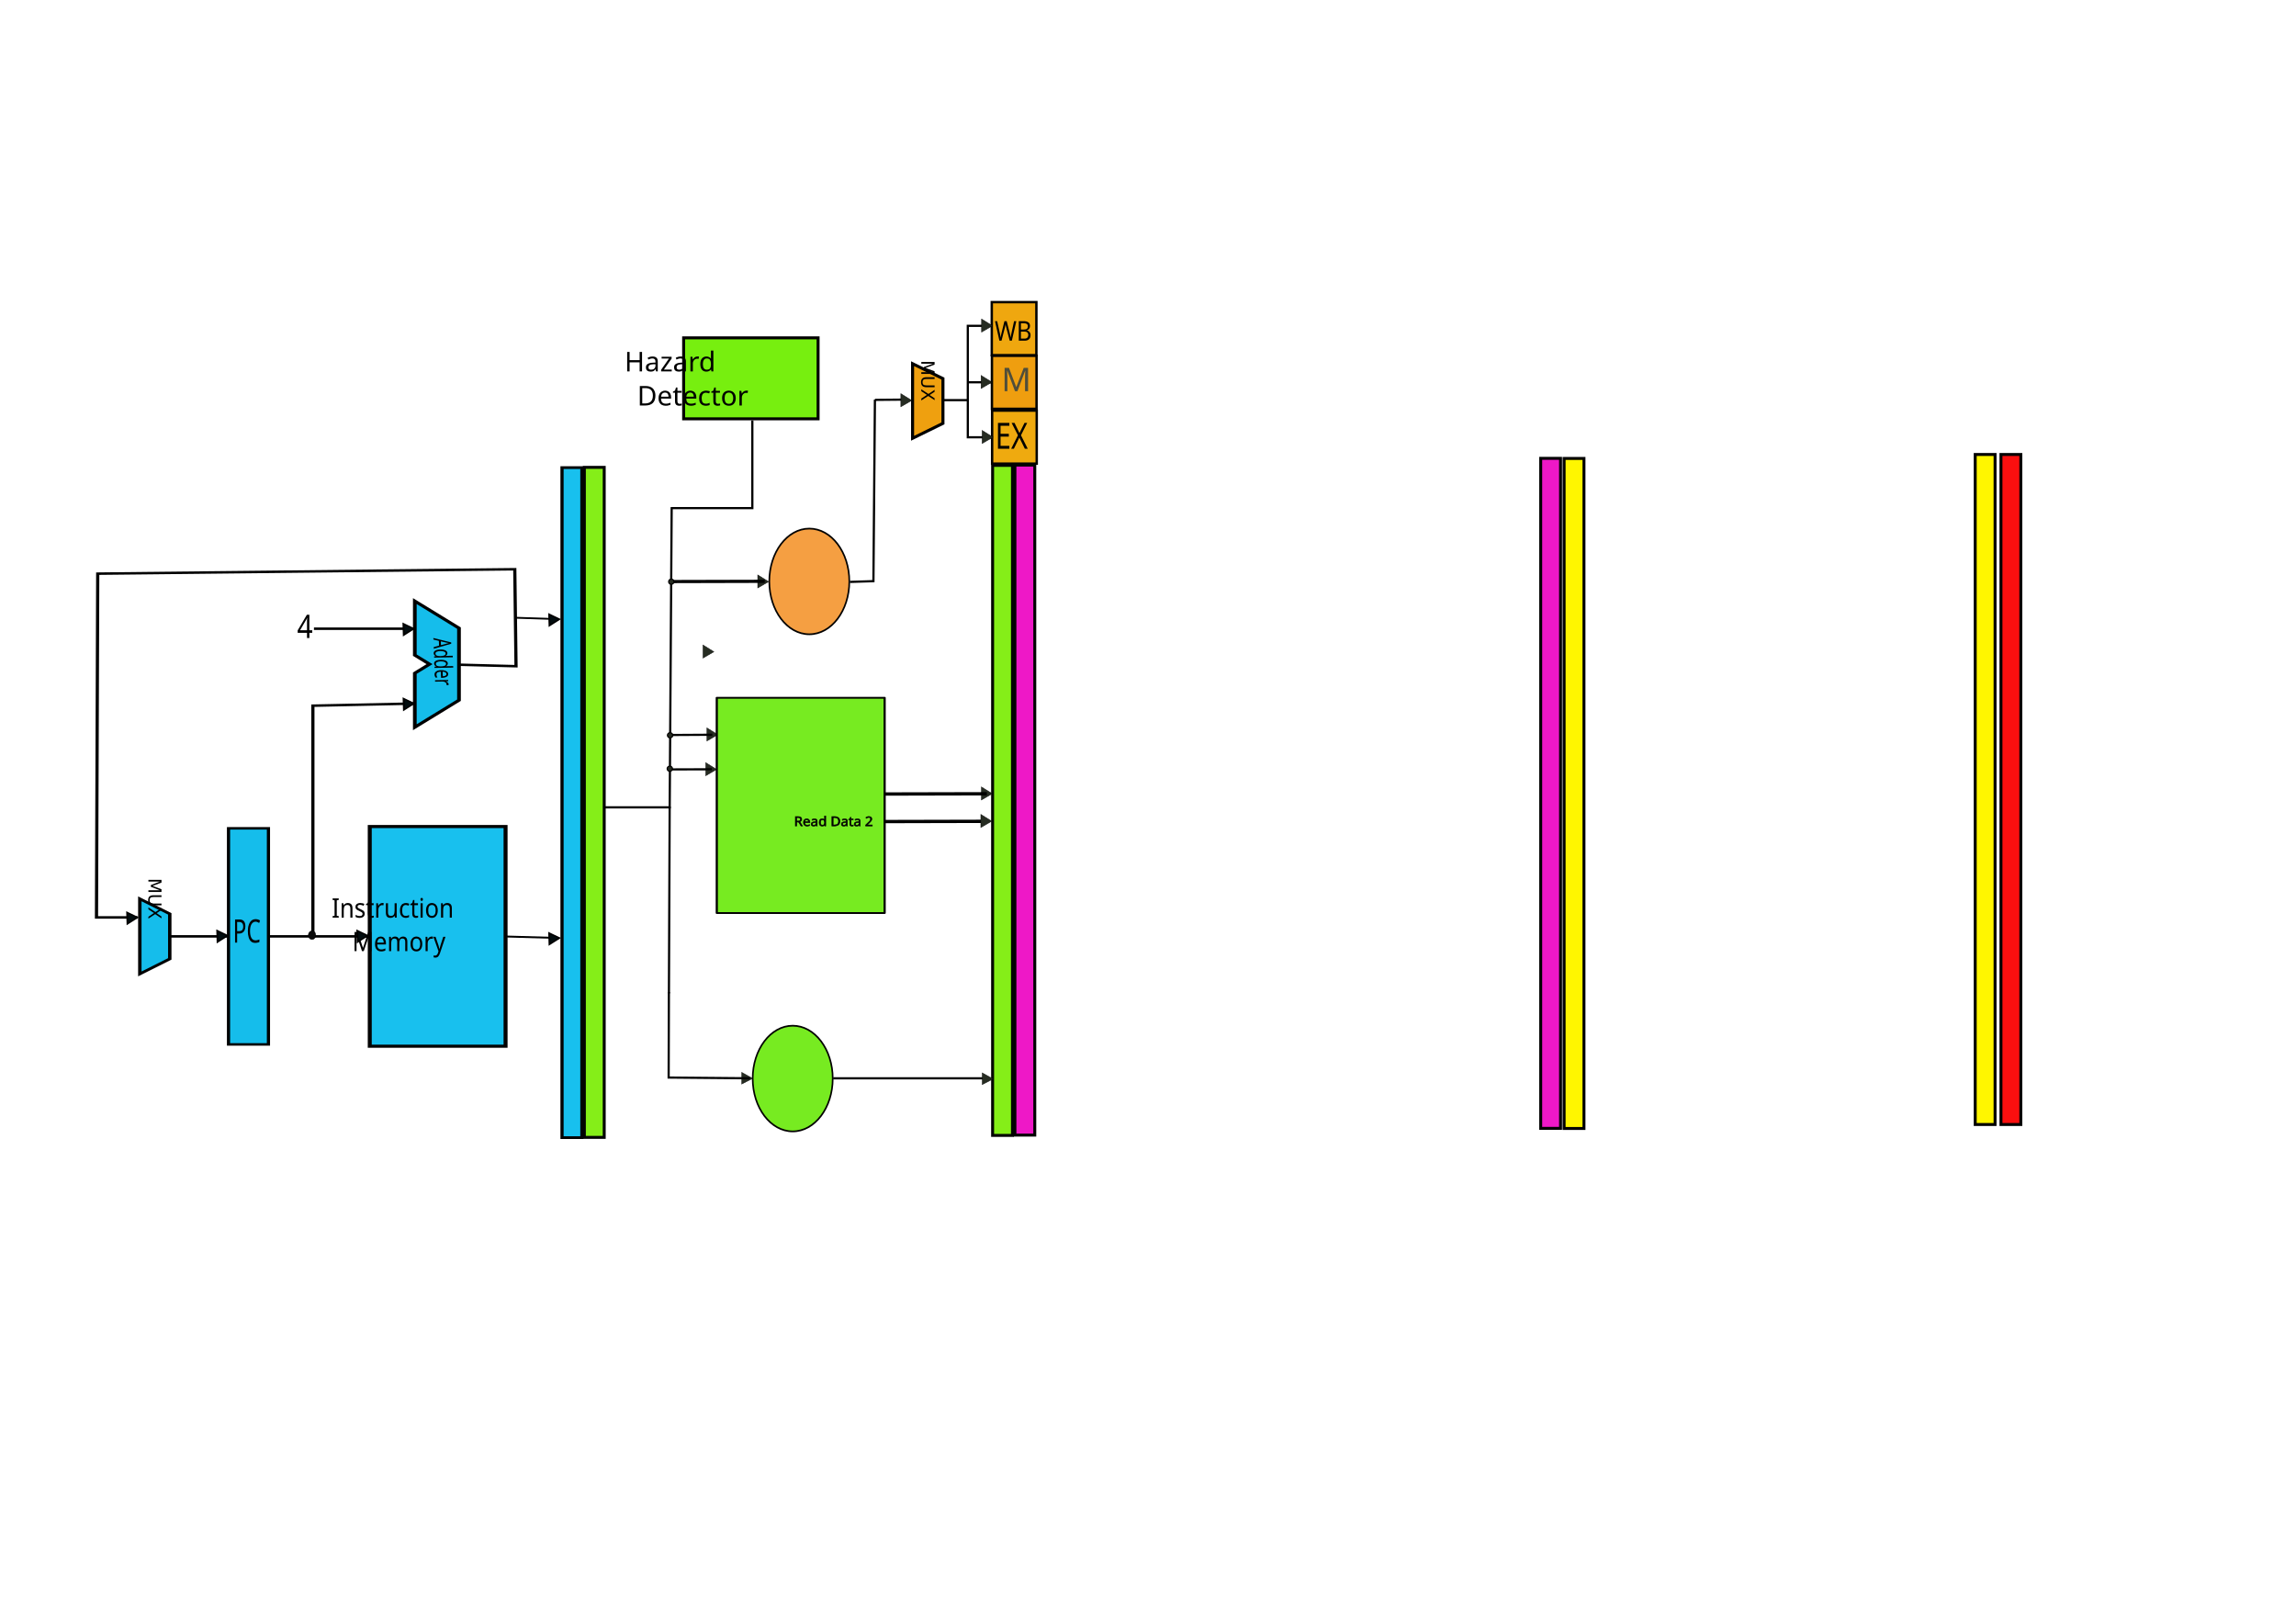
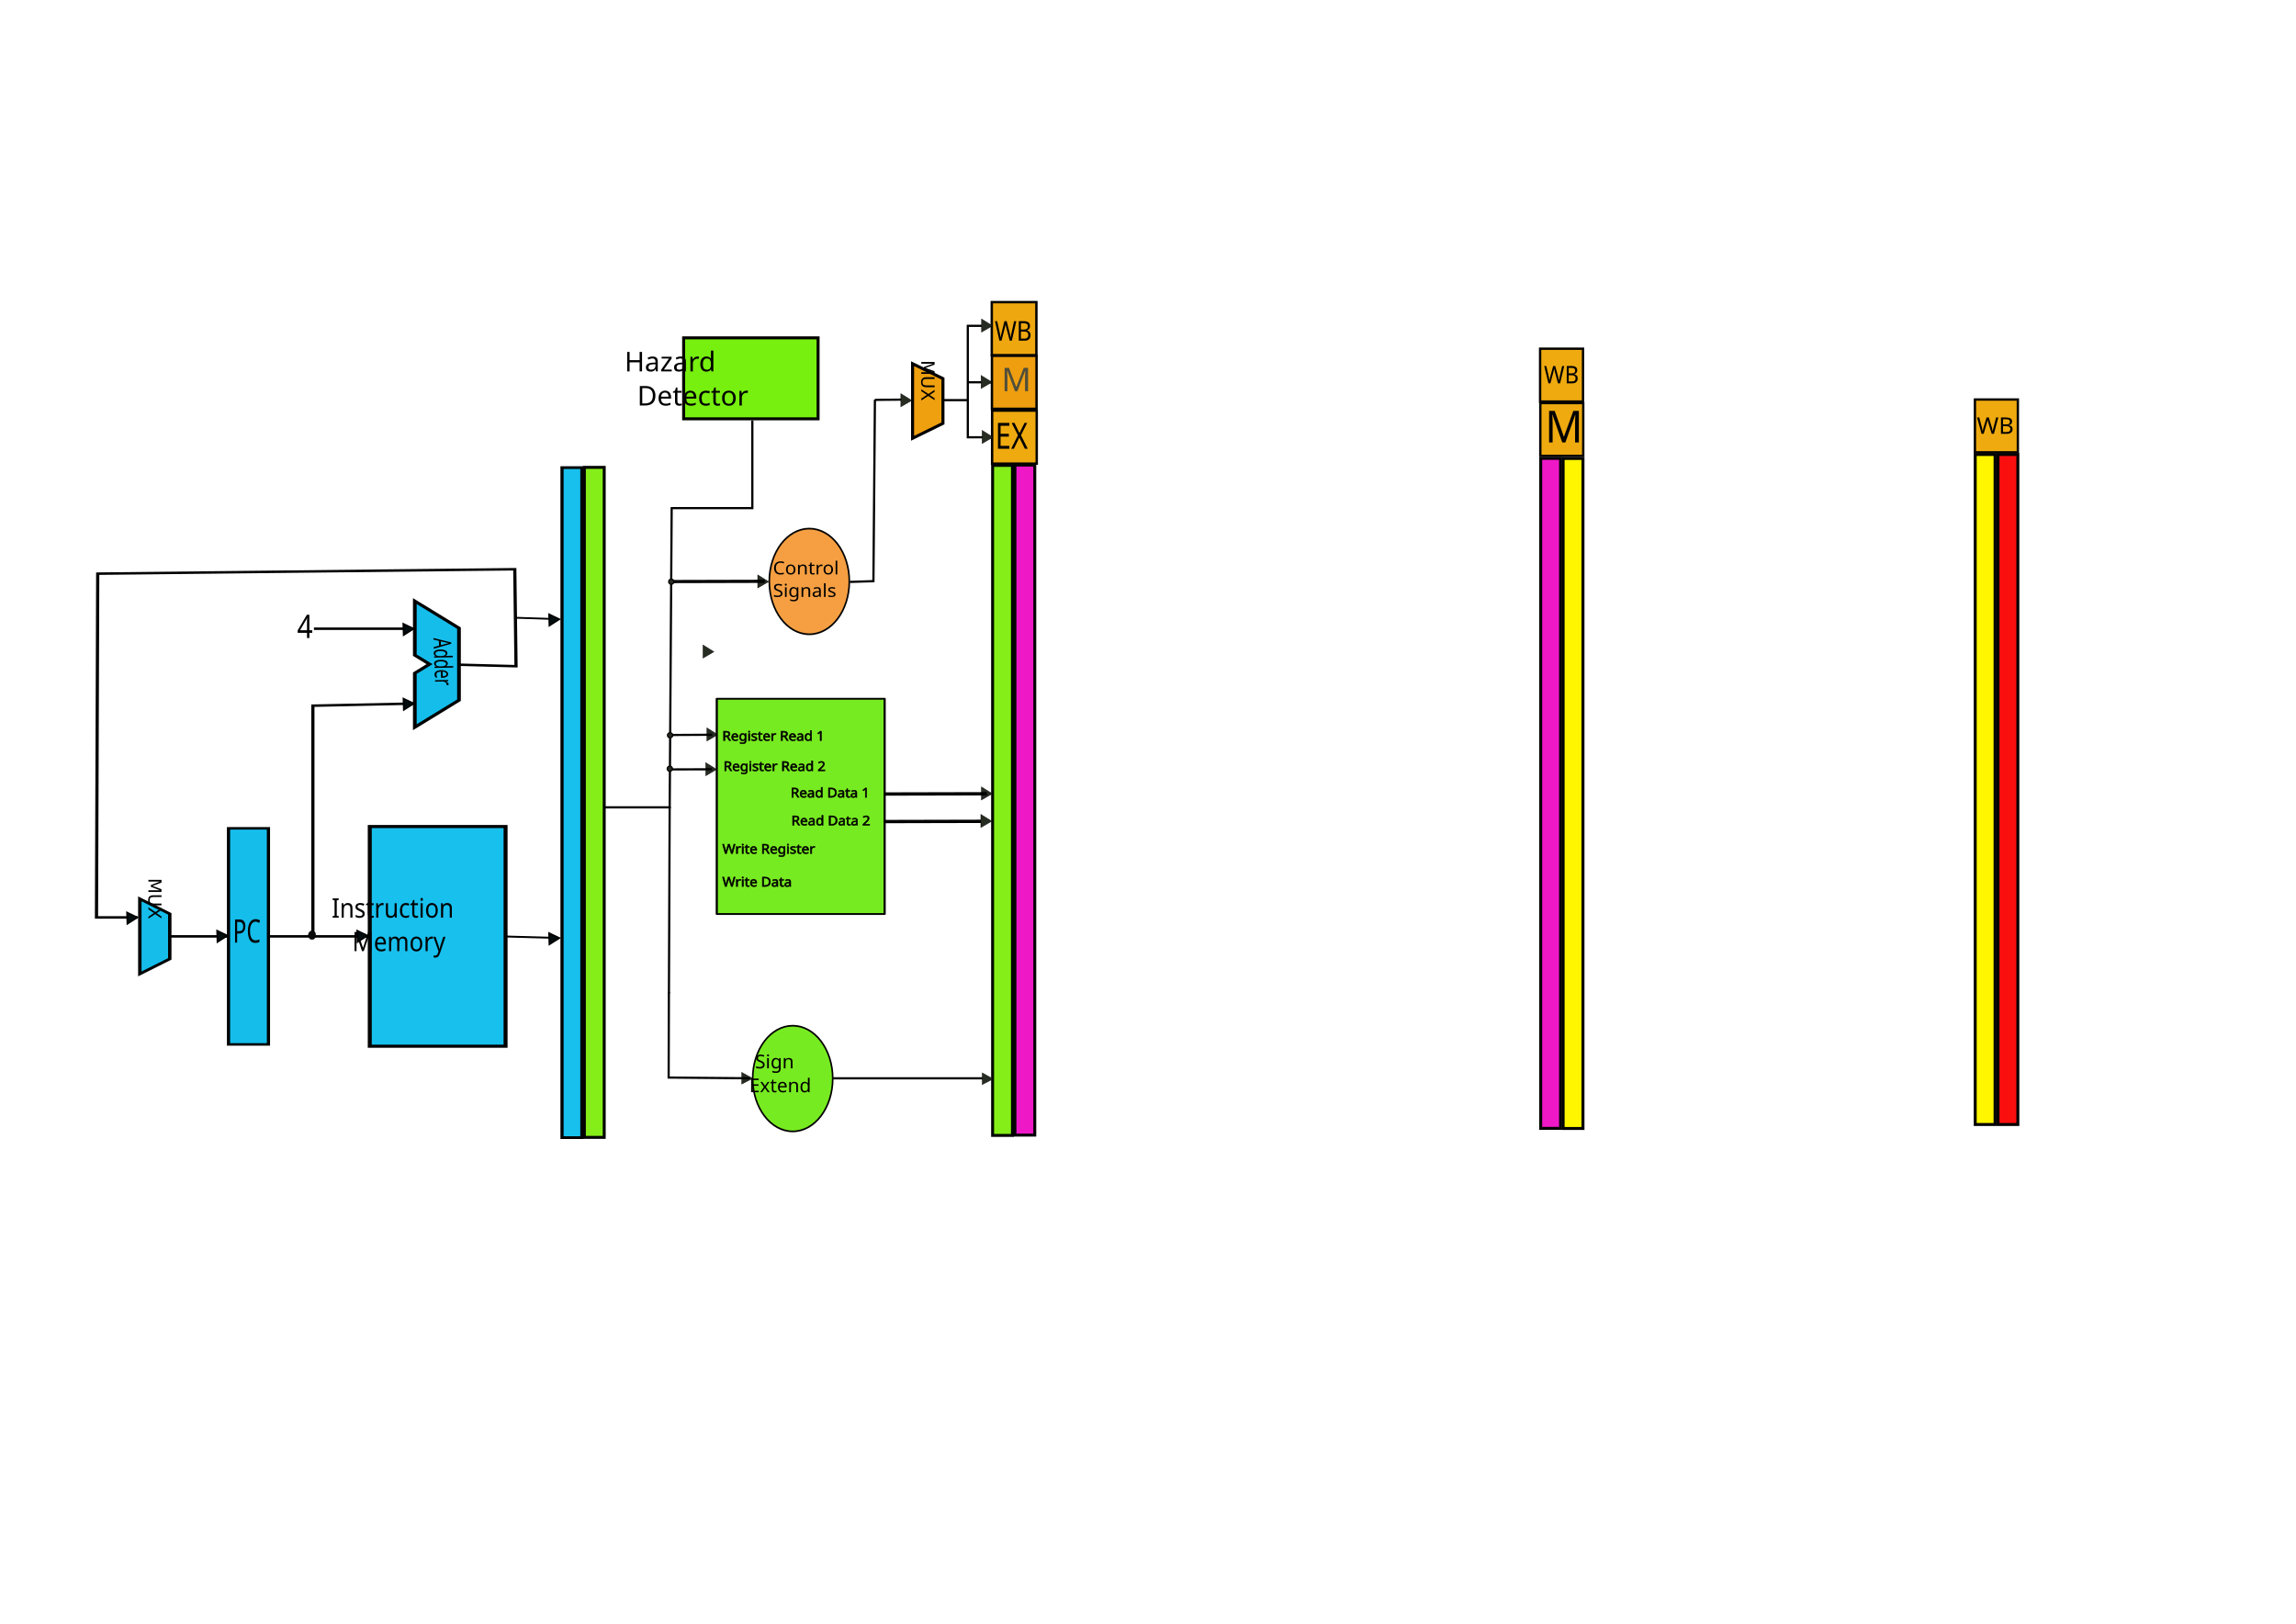
<svg xmlns="http://www.w3.org/2000/svg" xmlns:xlink="http://www.w3.org/1999/xlink" width="297mm" height="210mm" viewBox="0 0 297 210" version="1.1" id="SVGRoot">
  <defs id="defs5358">
    <linearGradient xlink:href="#linearGradient5880" id="linearGradient5886" x1="10.795" y1="28.265" x2="40.297" y2="28.265" gradientUnits="userSpaceOnUse" />
    <linearGradient id="linearGradient5880">
      <stop style="stop-color:#77eb21;stop-opacity:1;" offset="0" id="stop5882" />
      <stop style="stop-color:#77eb21;stop-opacity:0;" offset="1" id="stop5884" />
    </linearGradient>
    <linearGradient xlink:href="#linearGradient5880" id="linearGradient6262" gradientUnits="userSpaceOnUse" x1="10.795" y1="28.265" x2="40.297" y2="28.265" />
    <linearGradient xlink:href="#linearGradient5880" id="linearGradient6264" gradientUnits="userSpaceOnUse" x1="10.795" y1="28.265" x2="40.297" y2="28.265" />
    <linearGradient xlink:href="#linearGradient5880" id="linearGradient5886-6" x1="10.795" y1="28.265" x2="40.297" y2="28.265" gradientUnits="userSpaceOnUse" />
    <linearGradient xlink:href="#linearGradient5880" id="linearGradient6264-2" gradientUnits="userSpaceOnUse" x1="10.795" y1="28.265" x2="40.297" y2="28.265" />
    <linearGradient xlink:href="#linearGradient5880" id="linearGradient6262-6" gradientUnits="userSpaceOnUse" x1="10.795" y1="28.265" x2="40.297" y2="28.265" />
  </defs>
  <g id="layer1" style="display:inline">
    <g id="g6881" transform="matrix(1.159974,0,0,1,-2.753945,0)">
      <g id="g6969" transform="translate(-3.935352,-6.967489)">
        <rect style="fill:#18c0ee;fill-opacity:1;fill-rule:evenodd;stroke:#020202;stroke-width:0.355;stroke-linecap:butt;stroke-linejoin:miter;stroke-miterlimit:4;stroke-dasharray:none;stroke-opacity:1" id="rect6650" width="2.215" height="86.657" x="68.984" y="67.445" />
        <g transform="matrix(1,0,0,0.9033638,-0.1464586,13.77333)" id="g6837">
          <g id="g6795">
            <path style="display:inline;overflow:visible;visibility:visible;opacity:1;fill:#15bdeb;fill-opacity:1;stroke:#000000;stroke-width:0.379;stroke-linecap:butt;stroke-linejoin:miter;stroke-miterlimit:4;stroke-dasharray:none;stroke-dashoffset:0;stroke-opacity:1;marker:none;enable-background:accumulate" d="m 22.048,121.152 0,10.749 3.34,-2.15 0,-6.449 z" id="path2627" />
            <text xml:space="preserve" style="font-style:normal;font-variant:normal;font-weight:normal;font-stretch:normal;font-size:2.274px;line-height:0%;font-family:'DejaVu Sans';-inkscape-font-specification:'DejaVu Sans';text-align:center;writing-mode:lr-tb;text-anchor:middle;fill:#000000;fill-opacity:1;stroke-width:0.189" x="111.456" y="-26.105" id="text2629" transform="matrix(0,1.134612,-0.8813582,0,0,0)">
              <tspan style="font-size:2.274px;line-height:1;stroke-width:0.189" id="tspan2631" x="111.456" y="-26.105">MUX</tspan>
            </text>
            <path style="display:inline;overflow:visible;visibility:visible;opacity:1;fill:#15bdeb;fill-opacity:1;stroke:#000000;stroke-width:0.412;stroke-linecap:butt;stroke-linejoin:miter;stroke-miterlimit:4;stroke-dasharray:none;stroke-dashoffset:0;stroke-opacity:1;marker:none;enable-background:accumulate" d="m 52.715,78.524 4.925,3.87 0,10.32 -4.925,3.87 0,-7.74 1.642,-1.29 -1.642,-1.29 z" id="path2402" />
            <rect style="fill:#15bdeb;fill-opacity:1;fill-rule:evenodd;stroke:#000000;stroke-width:0.355;stroke-linecap:butt;stroke-linejoin:miter;stroke-miterlimit:4;stroke-dasharray:none;stroke-opacity:1" id="rect5376" width="4.453" height="30.938" x="31.939" y="111.057" />
            <text xml:space="preserve" style="font-style:normal;font-weight:normal;font-size:3.409px;line-height:125%;font-family:Sans;letter-spacing:0px;word-spacing:0px;fill:#000000;fill-opacity:1;stroke:none;stroke-width:0.085px;stroke-linecap:butt;stroke-linejoin:miter;stroke-opacity:1" x="44.062" y="93.773" id="text6464" transform="scale(0.7359643,1.358762)">
              <tspan id="tspan6462" x="44.062" y="93.773" style="stroke-width:0.085px">PC</tspan>
            </text>
            <rect style="fill:#18c0ee;fill-opacity:1;fill-rule:evenodd;stroke:#020202;stroke-width:0.445;stroke-linecap:butt;stroke-linejoin:miter;stroke-miterlimit:4;stroke-dasharray:none;stroke-opacity:1" id="rect5378" width="15.145" height="31.452" x="47.69" y="110.8" />
            <text xml:space="preserve" style="font-style:normal;font-weight:normal;font-size:3.186px;line-height:125%;font-family:Sans;text-align:center;letter-spacing:0px;word-spacing:0px;text-anchor:middle;fill:#000000;fill-opacity:1;stroke:none;stroke-width:0.08px;stroke-linecap:butt;stroke-linejoin:miter;stroke-opacity:1" x="66.775" y="102.747" id="text6468" transform="scale(0.8296703,1.205298)">
              <tspan id="tspan6466" x="66.775" y="102.747" style="text-align:center;text-anchor:middle;stroke-width:0.08px">Instruction</tspan>
              <tspan x="66.775" y="106.73" style="text-align:center;text-anchor:middle;stroke-width:0.08px" id="tspan6470">Memory</tspan>
            </text>
            <path style="fill:none;fill-rule:evenodd;stroke:#000000;stroke-width:0.355;stroke-linecap:butt;stroke-linejoin:miter;stroke-miterlimit:4;stroke-dasharray:none;stroke-opacity:1" d="m 25.48,126.527 6.347,0" id="path6500" />
            <path style="fill:none;fill-rule:evenodd;stroke:#000000;stroke-width:0.355;stroke-linecap:butt;stroke-linejoin:miter;stroke-miterlimit:4;stroke-dasharray:none;stroke-opacity:1" d="m 36.327,126.527 11.123,0" id="path6500-3" />
            <path style="fill:none;fill-rule:evenodd;stroke:#000000;stroke-width:0.355;stroke-linecap:butt;stroke-linejoin:miter;stroke-miterlimit:4;stroke-dasharray:none;stroke-opacity:1" d="m 41.347,126.725 0,-33.227 11.266,-0.303" id="path6532" />
            <path style="fill:#020d10;fill-opacity:1;fill-rule:evenodd;stroke:#000000;stroke-width:0.198px;stroke-linecap:butt;stroke-linejoin:miter;stroke-opacity:1" d="m 51.456,92.476 0.04,1.624 1.112,-0.913 z" id="path6534" />
            <path style="fill:#020d10;fill-opacity:1;fill-rule:evenodd;stroke:#000000;stroke-width:0.198px;stroke-linecap:butt;stroke-linejoin:miter;stroke-opacity:1" d="m 46.298,125.706 0.04,1.624 1.112,-0.913 z" id="path6534-7" />
            <path style="fill:#020d10;fill-opacity:1;fill-rule:evenodd;stroke:#000000;stroke-width:0.198px;stroke-linecap:butt;stroke-linejoin:miter;stroke-opacity:1" d="m 30.676,125.706 0.04,1.624 1.112,-0.913 z" id="path6534-5" />
            <ellipse style="fill:#0b0b0b;fill-opacity:1;fill-rule:evenodd;stroke:#000000;stroke-width:0.046px;stroke-linecap:butt;stroke-linejoin:miter;stroke-opacity:1" id="path6593" cx="41.254" cy="126.353" rx="0.411" ry="0.624" />
            <path style="fill:none;fill-rule:evenodd;stroke:#000000;stroke-width:0.355;stroke-linecap:butt;stroke-linejoin:miter;stroke-miterlimit:4;stroke-dasharray:none;stroke-opacity:1" d="m 41.467,82.478 11.123,0" id="path6500-3-3" />
            <path style="fill:#020d10;fill-opacity:1;fill-rule:evenodd;stroke:#000000;stroke-width:0.198px;stroke-linecap:butt;stroke-linejoin:miter;stroke-opacity:1" d="m 51.439,81.768 0.04,1.624 1.112,-0.913 z" id="path6534-7-5" />
            <text xml:space="preserve" style="font-style:normal;font-weight:normal;font-size:3.758px;line-height:125%;font-family:Sans;letter-spacing:0px;word-spacing:0px;fill:#000000;fill-opacity:1;stroke:none;stroke-width:0.094px;stroke-linecap:butt;stroke-linejoin:miter;stroke-opacity:1" x="48.802" y="67.995" id="text6627" transform="scale(0.8112309,1.232695)">
              <tspan id="tspan6625" x="48.802" y="67.995" style="stroke-width:0.094px">4</tspan>
            </text>
            <path style="fill:none;fill-rule:evenodd;stroke:#000000;stroke-width:0.355;stroke-linecap:butt;stroke-linejoin:miter;stroke-miterlimit:4;stroke-dasharray:none;stroke-opacity:1" d="m 57.772,87.637 6.229,0.21 -0.138,-13.882 -46.509,0.631 -0.138,49.218 4.568,0" id="path6629" />
            <path style="fill:#020d10;fill-opacity:1;fill-rule:evenodd;stroke:#000000;stroke-width:0.198px;stroke-linecap:butt;stroke-linejoin:miter;stroke-opacity:1" d="m 20.631,123.104 0.04,1.624 1.112,-0.913 z" id="path6534-6" />
            <path style="fill:none;fill-rule:evenodd;stroke:#000000;stroke-width:0.259;stroke-linecap:butt;stroke-linejoin:miter;stroke-miterlimit:4;stroke-dasharray:none;stroke-opacity:1" d="m 63.865,80.903 4.978,0.215" id="path6652" />
            <path style="fill:none;fill-rule:evenodd;stroke:#000000;stroke-width:0.271;stroke-linecap:butt;stroke-linejoin:miter;stroke-miterlimit:4;stroke-dasharray:none;stroke-opacity:1" d="m 62.896,126.546 5.947,0.215" id="path6654" />
            <path style="fill:#020d10;fill-opacity:1;fill-rule:evenodd;stroke:#000000;stroke-width:0.198px;stroke-linecap:butt;stroke-linejoin:miter;stroke-opacity:1" d="m 67.692,126.05 0.04,1.624 1.112,-0.913 z" id="path6534-7-2" />
            <path style="fill:#020d10;fill-opacity:1;fill-rule:evenodd;stroke:#000000;stroke-width:0.198px;stroke-linecap:butt;stroke-linejoin:miter;stroke-opacity:1" d="m 67.692,80.408 0.04,1.624 1.112,-0.913 z" id="path6534-7-9" />
            <text xml:space="preserve" style="font-style:normal;font-weight:normal;font-size:2.56px;line-height:125%;font-family:Sans;letter-spacing:0px;word-spacing:0px;fill:#000000;fill-opacity:1;stroke:none;stroke-width:0.384px;stroke-linecap:butt;stroke-linejoin:miter;stroke-opacity:1" x="90.727" y="-48.945" id="text7092" transform="matrix(0.02873029,0.9373944,-1.066013,0.02526389,0,0)">
              <tspan id="tspan7090" x="90.727" y="-48.945" style="font-size:2.56px;stroke-width:0.384px">Adder</tspan>
            </text>
          </g>
        </g>
        <flowRoot transform="matrix(0.2433004,0,0,0.2822222,7.414156,14.39948)" style="font-style:normal;font-weight:normal;font-size:40px;line-height:125%;font-family:sans-serif;letter-spacing:0px;word-spacing:0px;fill:#77eb21;fill-opacity:1;stroke:none;stroke-width:1px;stroke-linecap:butt;stroke-linejoin:miter;stroke-opacity:1" id="flowRoot5822" xml:space="preserve">
          <flowRegion id="flowRegion5824">
            <rect style="fill:#77eb21;fill-opacity:1" y="321.594" x="321.049" height="193.592" width="99.204" id="rect5826" />
          </flowRegion>
          <flowPara id="flowPara5828" />
        </flowRoot>
      </g>
    </g>
  </g>
  <g id="layer2" style="display:inline">
    <rect style="display:inline;fill:#ee18c7;fill-opacity:1;fill-rule:evenodd;stroke:#020202;stroke-width:0.382;stroke-linecap:butt;stroke-linejoin:miter;stroke-miterlimit:4;stroke-dasharray:none;stroke-opacity:1" id="rect6650-6-9" width="2.569" height="86.657" x="131.285" y="60.151" />
    <rect style="display:inline;fill:#ee18c7;fill-opacity:1;fill-rule:evenodd;stroke:#020202;stroke-width:0.382;stroke-linecap:butt;stroke-linejoin:miter;stroke-miterlimit:4;stroke-dasharray:none;stroke-opacity:1" id="rect6650-6-9-4" width="2.569" height="86.657" x="199.297" y="59.279" />
  </g>
  <g id="layer5" style="display:inline">
    <rect style="display:inline;fill:#fff600;fill-opacity:1;fill-rule:evenodd;stroke:#020202;stroke-width:0.382;stroke-linecap:butt;stroke-linejoin:miter;stroke-miterlimit:4;stroke-dasharray:none;stroke-opacity:1" id="rect6650-6-9-4-7-8" width="2.569" height="86.657" x="255.504" y="58.779" />
-     <rect style="display:inline;fill:#fff600;fill-opacity:1;fill-rule:evenodd;stroke:#020202;stroke-width:0.382;stroke-linecap:butt;stroke-linejoin:miter;stroke-miterlimit:4;stroke-dasharray:none;stroke-opacity:1" id="rect6650-6-9-4-7" width="2.569" height="86.657" x="202.326" y="59.292" />
+     <rect style="display:inline;fill:#fff600;fill-opacity:1;fill-rule:evenodd;stroke:#020202;stroke-width:0.382;stroke-linecap:butt;stroke-linejoin:miter;stroke-miterlimit:4;stroke-dasharray:none;stroke-opacity:1" id="rect6650-6-9-4-7" width="2.569" height="86.657" x="202.198" y="59.292" />
  </g>
  <g id="layer6" style="display:inline">
-     <rect style="display:inline;fill:#fa0f0f;fill-opacity:1;fill-rule:evenodd;stroke:#020202;stroke-width:0.382;stroke-linecap:butt;stroke-linejoin:miter;stroke-miterlimit:4;stroke-dasharray:none;stroke-opacity:1" id="rect6650-6-9-4-7-4" width="2.569" height="86.657" x="258.835" y="58.779" />
+     <rect style="display:inline;fill:#fa0f0f;fill-opacity:1;fill-rule:evenodd;stroke:#020202;stroke-width:0.382;stroke-linecap:butt;stroke-linejoin:miter;stroke-miterlimit:4;stroke-dasharray:none;stroke-opacity:1" id="rect6650-6-9-4-7-4" width="2.569" height="86.657" x="258.451" y="58.779" />
  </g>
  <g id="layer4" style="display:inline">
    <g style="display:inline" id="g2625" transform="matrix(0.1964062,0,0,0.1929421,25.88295,15.39497)">
      <path id="path2627-2" d="m 469.25,164 0,50 20,-10 0,-30 -20,-10 z" style="display:inline;overflow:visible;visibility:visible;opacity:1;fill:#efa00f;fill-opacity:1;stroke:#000000;stroke-width:2;stroke-linecap:butt;stroke-linejoin:miter;stroke-miterlimit:4;stroke-dasharray:none;stroke-dashoffset:0;stroke-opacity:1;marker:none;enable-background:accumulate" />
      <text transform="matrix(0,1,-1,0,0,0)" id="text2629-8" y="-475" x="188.688" style="font-style:normal;font-variant:normal;font-weight:normal;font-stretch:normal;font-size:12px;line-height:100%;font-family:'DejaVu Sans';-inkscape-font-specification:'DejaVu Sans';text-align:center;writing-mode:lr-tb;text-anchor:middle;fill:#000000;fill-opacity:1" xml:space="preserve">
        <tspan y="-475" x="188.688" id="tspan2631-9">MUX</tspan>
      </text>
    </g>
    <rect style="display:inline;fill:#efaa0f;fill-opacity:1;stroke:#030201;stroke-width:0.311;stroke-linecap:square;stroke-linejoin:miter;stroke-miterlimit:4;stroke-dasharray:none;stroke-opacity:1" id="rect6682" width="5.771" height="6.859" x="128.336" y="53.105" />
    <rect style="display:inline;fill:#ef9e0f;fill-opacity:1;stroke:#030201;stroke-width:0.311;stroke-linecap:square;stroke-linejoin:miter;stroke-miterlimit:4;stroke-dasharray:none;stroke-opacity:1" id="rect6682-3" width="5.771" height="6.859" x="128.313" y="46.015" />
    <rect style="display:inline;fill:#efa70f;fill-opacity:1;stroke:#030201;stroke-width:0.311;stroke-linecap:square;stroke-linejoin:miter;stroke-miterlimit:4;stroke-dasharray:none;stroke-opacity:1" id="rect6682-6" width="5.771" height="6.859" x="128.292" y="39.076" />
    <path style="display:inline;fill:none;fill-rule:evenodd;stroke:#000000;stroke-width:0.282px;stroke-linecap:butt;stroke-linejoin:miter;stroke-opacity:1" d="m 122.115,51.75 3.075,0 0,-9.61 3.139,0" id="path6715" />
    <path style="display:inline;fill:none;fill-rule:evenodd;stroke:#000000;stroke-width:0.282px;stroke-linecap:butt;stroke-linejoin:miter;stroke-opacity:1" d="m 125.191,51.75 0,4.805 3.011,0" id="path6717" />
    <path style="display:inline;fill:none;fill-rule:evenodd;stroke:#000000;stroke-width:0.282px;stroke-linecap:butt;stroke-linejoin:miter;stroke-opacity:1" d="m 125.126,49.443 3.139,0" id="path6719" />
    <path style="display:inline;fill:#262c22;fill-opacity:1;fill-rule:evenodd;stroke:#000000;stroke-width:0.047px;stroke-linecap:butt;stroke-linejoin:miter;stroke-opacity:1" d="m 127.037,55.66 0,1.704 1.415,-0.822 z" id="path6268-3-5-6-2-1" />
    <path style="display:inline;fill:#262c22;fill-opacity:1;fill-rule:evenodd;stroke:#000000;stroke-width:0.047px;stroke-linecap:butt;stroke-linejoin:miter;stroke-opacity:1" d="m 126.901,48.548 0,1.704 1.415,-0.822 z" id="path6268-3-5-6-2-2" />
    <path style="display:inline;fill:#262c22;fill-opacity:1;fill-rule:evenodd;stroke:#000000;stroke-width:0.047px;stroke-linecap:butt;stroke-linejoin:miter;stroke-opacity:1" d="m 126.969,41.254 0,1.704 1.415,-0.822 z" id="path6268-3-5-6-2-9" />
    <text xml:space="preserve" style="font-style:normal;font-weight:normal;font-size:10.476px;line-height:125%;font-family:sans-serif;letter-spacing:0px;word-spacing:0px;display:inline;fill:#000000;fill-opacity:1;stroke:none;stroke-width:1px;stroke-linecap:butt;stroke-linejoin:miter;stroke-opacity:1" x="138.647" y="40.89" id="text6748" transform="scale(0.928017,1.077567)">
      <tspan id="tspan6750" x="138.647" y="40.89" style="font-size:3.274px">WB</tspan>
    </text>
    <text xml:space="preserve" style="font-style:normal;font-weight:normal;font-size:4.233px;line-height:125%;font-family:sans-serif;letter-spacing:0px;word-spacing:0px;display:inline;fill:#504e3a;fill-opacity:1;stroke:none;stroke-width:1px;stroke-linecap:butt;stroke-linejoin:miter;stroke-opacity:1" x="129.547" y="50.597" id="text6752">
      <tspan id="tspan6754" x="129.547" y="50.597">M</tspan>
    </text>
    <text xml:space="preserve" style="font-style:normal;font-weight:normal;font-size:4.155px;line-height:125%;font-family:sans-serif;letter-spacing:0px;word-spacing:0px;display:inline;fill:#000000;fill-opacity:1;stroke:none;stroke-width:1px;stroke-linecap:butt;stroke-linejoin:miter;stroke-opacity:1" x="144.783" y="51.601" id="text6752-1" transform="scale(0.8891527,1.124666)">
      <tspan id="tspan6754-9" x="144.783" y="51.601">EX</tspan>
    </text>
    <path style="display:inline;fill:#262c22;fill-opacity:1;fill-rule:evenodd;stroke:#000000;stroke-width:0.047px;stroke-linecap:butt;stroke-linejoin:miter;stroke-opacity:1" d="m 116.527,50.91 0,1.704 1.415,-0.822 z" id="path6268-3-5-6-2" />
    <path style="display:inline;fill:none;fill-rule:evenodd;stroke:#000000;stroke-width:0.282px;stroke-linecap:butt;stroke-linejoin:miter;stroke-opacity:1" d="m 113.178,51.718 3.396,-0.032" id="path6713" />
    <path style="display:inline;fill:#262c22;fill-opacity:1;fill-rule:evenodd;stroke:#000000;stroke-width:0.047px;stroke-linecap:butt;stroke-linejoin:miter;stroke-opacity:1" d="m 98.011,74.348 0,1.704 1.415,-0.822 z" id="path6268-3-5-6-5" />
    <g style="display:inline" id="g5892-1" transform="matrix(0.6475833,0,0,0.6752021,43.69382,-17.54744)">
      <ellipse ry="10.123" rx="7.994" cy="137.361" cx="94.188" id="path10268-8" style="fill:#f59f42;fill-opacity:1;stroke:#030201;stroke-width:0.325;stroke-miterlimit:4;stroke-dasharray:none;stroke-opacity:1" />
      <flowRoot transform="matrix(0.3150463,0,0,0.3397892,86.30636,127.0092)" style="font-style:normal;font-weight:normal;font-size:11.289px;line-height:125%;font-family:sans-serif;letter-spacing:0px;word-spacing:0px;fill:url(#linearGradient5886-6);fill-opacity:1;stroke:#030201;stroke-width:0.284;stroke-linecap:butt;stroke-linejoin:miter;stroke-miterlimit:4;stroke-dasharray:none;stroke-opacity:1" id="flowRoot10270-7" xml:space="preserve">
        <flowRegion style="fill:url(#linearGradient6264-2);fill-opacity:1" id="flowRegion10272-9">
          <rect style="fill:url(#linearGradient6262-6);fill-opacity:1;stroke:#030201;stroke-width:0.284;stroke-miterlimit:4;stroke-dasharray:none;stroke-opacity:1" y="16.106" x="9.549" height="28.224" width="31.93" id="rect10274-2" />
        </flowRegion>
-         <flowPara id="flowPara10278-2" style="font-size:8.819px;line-height:135%;text-align:center;text-anchor:middle;fill:#323530;fill-opacity:1;stroke:#030201;stroke-width:0.284;stroke-miterlimit:4;stroke-dasharray:none;stroke-opacity:1">Control</flowPara>
-         <flowPara style="font-size:8.819px;line-height:135%;text-align:center;text-anchor:middle;fill:#323530;fill-opacity:1;stroke:#030201;stroke-width:0.284;stroke-miterlimit:4;stroke-dasharray:none;stroke-opacity:1" id="flowPara6482">Signals</flowPara>
-       </flowRoot>
+         <flowPara style="font-size:8.819px;line-height:135%;text-align:center;text-anchor:middle;fill:#323530;fill-opacity:1;stroke:#030201;stroke-width:0.284;stroke-miterlimit:4;stroke-dasharray:none;stroke-opacity:1" id="flowPara6482" />
+       </flowRoot>
+       <text xml:space="preserve" style="font-style:normal;font-weight:normal;font-size:3.621px;line-height:125%;font-family:sans-serif;letter-spacing:0px;word-spacing:0px;fill:#000000;fill-opacity:1;stroke:none;stroke-width:1px;stroke-linecap:butt;stroke-linejoin:miter;stroke-opacity:1" x="82.903" y="142.603" id="text7152" transform="scale(1.048456,0.9537837)">
+         <tspan id="tspan7154" x="82.903" y="142.603">Control</tspan>
+         <tspan x="82.903" y="147.13" id="tspan7156">Signals</tspan>
+       </text>
    </g>
    <path style="display:inline;fill:none;fill-rule:evenodd;stroke:#000000;stroke-width:0.286px;stroke-linecap:butt;stroke-linejoin:miter;stroke-opacity:1" d="m 109.942,75.261 3.04,-0.098 0.194,-23.478" id="path6711" />
+     <rect style="display:inline;fill:#efaa0f;fill-opacity:1;stroke:#030201;stroke-width:0.304;stroke-linecap:square;stroke-linejoin:miter;stroke-miterlimit:4;stroke-dasharray:none;stroke-opacity:1" id="rect6682-5" width="5.554" height="6.833" x="199.248" y="52.129" />
+     <text xml:space="preserve" style="font-style:normal;font-weight:normal;font-size:5.554px;line-height:125%;font-family:sans-serif;letter-spacing:0px;word-spacing:0px;display:inline;fill:#000000;fill-opacity:1;stroke:none;stroke-width:1px;stroke-linecap:butt;stroke-linejoin:miter;stroke-opacity:1" x="206.107" y="55.487" id="text6913" transform="scale(0.96974,1.031204)">
+       <tspan id="tspan6915" x="206.107" y="55.487">M</tspan>
+     </text>
+     <rect style="display:inline;fill:#efaa0f;fill-opacity:1;stroke:#030201;stroke-width:0.304;stroke-linecap:square;stroke-linejoin:miter;stroke-miterlimit:4;stroke-dasharray:none;stroke-opacity:1" id="rect6682-5-6" width="5.554" height="6.833" x="199.221" y="45.1" />
+     <text xml:space="preserve" style="font-style:normal;font-weight:normal;font-size:9.619px;line-height:125%;font-family:sans-serif;letter-spacing:0px;word-spacing:0px;display:inline;fill:#000000;fill-opacity:1;stroke:none;stroke-width:1px;stroke-linecap:butt;stroke-linejoin:miter;stroke-opacity:1" x="209.61" y="47.241" id="text6947" transform="scale(0.9528185,1.049518)">
+       <tspan id="tspan6949" x="209.61" y="47.241" style="font-size:3.006px">WB</tspan>
+     </text>
+     <rect style="display:inline;fill:#efaa0f;fill-opacity:1;stroke:#030201;stroke-width:0.304;stroke-linecap:square;stroke-linejoin:miter;stroke-miterlimit:4;stroke-dasharray:none;stroke-opacity:1" id="rect6682-5-6-1" width="5.554" height="6.833" x="255.467" y="51.67" />
+     <text xml:space="preserve" style="font-style:normal;font-weight:normal;font-size:9.609px;line-height:125%;font-family:sans-serif;letter-spacing:0px;word-spacing:0px;fill:#000000;fill-opacity:1;stroke:none;stroke-width:1px;stroke-linecap:butt;stroke-linejoin:miter;stroke-opacity:1" x="252.795" y="56.751" id="text6972" transform="scale(1.01153,0.9886011)">
+       <tspan id="tspan6974" x="252.795" y="56.751" style="font-size:3.003px">WB</tspan>
+     </text>
  </g>
  <g id="layer3" style="display:inline">
    <path style="display:inline;fill:#262c22;fill-opacity:1;fill-rule:evenodd;stroke:#000000;stroke-width:0.047px;stroke-linecap:butt;stroke-linejoin:miter;stroke-opacity:1" d="m 91.438,94.136 0,1.704 1.415,-0.822 z" id="path6268-3" />
    <path style="display:inline;fill:#262c22;fill-opacity:1;fill-rule:evenodd;stroke:#000000;stroke-width:0.047px;stroke-linecap:butt;stroke-linejoin:miter;stroke-opacity:1" d="m 91.284,98.63 0,1.704 1.415,-0.822 z" id="path6268-3-5" />
    <path style="display:inline;fill:#262c22;fill-opacity:1;fill-rule:evenodd;stroke:#000000;stroke-width:0.047px;stroke-linecap:butt;stroke-linejoin:miter;stroke-opacity:1" d="m 90.932,83.413 0,1.704 1.415,-0.822 z" id="path6268-3-5-6" />
    <path style="display:inline;fill:#262c22;fill-opacity:1;fill-rule:evenodd;stroke:#000000;stroke-width:0.045px;stroke-linecap:butt;stroke-linejoin:miter;stroke-opacity:1" d="m 95.939,138.687 0,1.528 1.419,-0.737 z" id="path6268-3-5-2" />
    <rect style="display:inline;fill:#85ee18;fill-opacity:1;fill-rule:evenodd;stroke:#020202;stroke-width:0.382;stroke-linecap:butt;stroke-linejoin:miter;stroke-miterlimit:4;stroke-dasharray:none;stroke-opacity:1" id="rect6650-6" width="2.569" height="86.657" x="128.399" y="60.189" />
    <g id="g12746" transform="matrix(0.7876391,0,0,0.6619064,26.64734,49.6613)" style="display:inline;stroke:#030201;stroke-width:0.36;stroke-miterlimit:4;stroke-dasharray:none;stroke-opacity:1">
-       <rect y="61.314" x="83.887" height="42.058" width="27.567" id="rect4136" style="fill:#77eb21;fill-opacity:1;stroke:#030201;stroke-width:0.36;stroke-linecap:round;stroke-linejoin:round;stroke-miterlimit:4;stroke-dasharray:none;stroke-dashoffset:0;stroke-opacity:1" />
-       <flowRoot transform="matrix(0.500597,0,0,0.638432,-36.01919,-141.5593)" style="font-style:normal;font-weight:normal;font-size:9.864px;line-height:125%;font-family:sans-serif;letter-spacing:0px;word-spacing:0px;fill:#000000;fill-opacity:1;stroke:#030201;stroke-width:0.202;stroke-linecap:butt;stroke-linejoin:miter;stroke-miterlimit:4;stroke-dasharray:none;stroke-opacity:1" id="flowRoot4806" xml:space="preserve">
-         <flowRegion id="flowRegion4808">
-           <rect style="font-size:9.864px;stroke:#030201;stroke-width:0.202;stroke-miterlimit:4;stroke-dasharray:none;stroke-opacity:1" y="326.648" x="242.857" height="65.714" width="108.571" id="rect4810" />
-         </flowRegion>
-         <flowPara style="font-size:4.27px;stroke:#030201;stroke-width:0.202;stroke-miterlimit:4;stroke-dasharray:none;stroke-opacity:1" id="flowPara4812">Read Register 1</flowPara>
-         <flowPara style="font-size:4.27px;stroke:#030201;stroke-width:0.202;stroke-miterlimit:4;stroke-dasharray:none;stroke-opacity:1" id="flowPara4814" />
-         <flowPara style="font-size:4.27px;stroke:#030201;stroke-width:0.202;stroke-miterlimit:4;stroke-dasharray:none;stroke-opacity:1" id="flowPara4816">Read Register 2</flowPara>
-         <flowPara id="flowPara4212" style="font-size:4.27px;stroke:#030201;stroke-width:0.202;stroke-miterlimit:4;stroke-dasharray:none;stroke-opacity:1" />
-         <flowPara id="flowPara4214" style="font-size:4.27px;stroke:#030201;stroke-width:0.202;stroke-miterlimit:4;stroke-dasharray:none;stroke-opacity:1" />
-         <flowPara id="flowPara4216" style="font-size:4.27px;stroke:#030201;stroke-width:0.202;stroke-miterlimit:4;stroke-dasharray:none;stroke-opacity:1" />
-         <flowPara id="flowPara4218" style="font-size:4.27px;stroke:#030201;stroke-width:0.202;stroke-miterlimit:4;stroke-dasharray:none;stroke-opacity:1" />
-         <flowPara style="font-size:4.27px;stroke:#030201;stroke-width:0.202;stroke-miterlimit:4;stroke-dasharray:none;stroke-opacity:1" id="flowPara4818">Write Register</flowPara>
-         <flowPara id="flowPara4220" style="font-size:4.27px;stroke:#030201;stroke-width:0.202;stroke-miterlimit:4;stroke-dasharray:none;stroke-opacity:1" />
-         <flowPara style="font-size:4.27px;stroke:#030201;stroke-width:0.202;stroke-miterlimit:4;stroke-dasharray:none;stroke-opacity:1" id="flowPara4820">Write data</flowPara>
-       </flowRoot>
-       <flowRoot transform="matrix(0.08317895,0,0,0.09316892,69.74598,46.75125)" style="font-style:normal;font-weight:normal;font-size:40px;line-height:125%;font-family:sans-serif;letter-spacing:0px;word-spacing:0px;fill:#000000;fill-opacity:1;stroke:#030201;stroke-width:1.168;stroke-linecap:butt;stroke-linejoin:miter;stroke-miterlimit:4;stroke-dasharray:none;stroke-opacity:1" id="flowRoot10252" xml:space="preserve">
-         <flowRegion id="flowRegion10254">
-           <rect y="339.505" x="324.286" height="97.143" width="171.429" id="rect10256" style="stroke:#030201;stroke-width:1.168;stroke-miterlimit:4;stroke-dasharray:none;stroke-opacity:1" />
-         </flowRegion>
-         <flowPara style="font-size:27.5px;stroke:#030201;stroke-width:1.168;stroke-miterlimit:4;stroke-dasharray:none;stroke-opacity:1" id="flowPara10258">Read Data 1</flowPara>
-       </flowRoot>
-       <text transform="scale(0.9448681,1.058349)" id="text10260" y="78.3" x="102.207" style="font-style:normal;font-weight:normal;font-size:3.521px;line-height:125%;font-family:sans-serif;letter-spacing:0px;word-spacing:0px;fill:#000000;fill-opacity:1;stroke:#030201;stroke-width:0.103;stroke-linecap:butt;stroke-linejoin:miter;stroke-miterlimit:4;stroke-dasharray:none;stroke-opacity:1" xml:space="preserve">
-         <tspan y="78.3" x="102.207" id="tspan10262" />
-         <tspan style="font-size:2.421px;stroke:#030201;stroke-width:0.103;stroke-miterlimit:4;stroke-dasharray:none;stroke-opacity:1" id="tspan10264" y="81.605" x="102.207">Read Data 2</tspan>
-         <tspan id="tspan10266" y="84.631" x="102.207" />
+       <rect y="61.507" x="83.887" height="42.058" width="27.567" id="rect4136" style="fill:#77eb21;fill-opacity:1;stroke:#030201;stroke-width:0.36;stroke-linecap:round;stroke-linejoin:round;stroke-miterlimit:4;stroke-dasharray:none;stroke-dashoffset:0;stroke-opacity:1" />
+       <text transform="scale(0.9448681,1.058349)" id="text10260" y="78.163" x="101.733" style="font-style:normal;font-weight:normal;font-size:3.521px;line-height:125%;font-family:sans-serif;letter-spacing:0px;word-spacing:0px;fill:#000000;fill-opacity:1;stroke:#030201;stroke-width:0.103;stroke-linecap:butt;stroke-linejoin:miter;stroke-miterlimit:4;stroke-dasharray:none;stroke-opacity:1" xml:space="preserve">
+         <tspan y="78.163" x="101.733" id="tspan10262" />
+         <tspan style="font-size:2.421px;stroke:#030201;stroke-width:0.103;stroke-miterlimit:4;stroke-dasharray:none;stroke-opacity:1" id="tspan10264" y="81.468" x="101.733">Read Data 2</tspan>
+         <tspan id="tspan10266" y="84.494" x="101.733" />
      </text>
      <flowRoot xml:space="preserve" id="flowRoot5830" style="font-style:normal;font-weight:normal;font-size:40px;line-height:125%;font-family:sans-serif;letter-spacing:0px;word-spacing:0px;fill:#000000;fill-opacity:1;stroke:none;stroke-width:1px;stroke-linecap:butt;stroke-linejoin:miter;stroke-opacity:1">
        <flowRegion id="flowRegion5832">
          <rect id="rect5834" width="56.3" height="48.127" x="356.869" y="314.581" />
        </flowRegion>
        <flowPara id="flowPara5836" />
      </flowRoot>
      <flowRoot xml:space="preserve" id="flowRoot5838" style="font-style:normal;font-weight:normal;font-size:40px;line-height:125%;font-family:sans-serif;letter-spacing:0px;word-spacing:0px;fill:#000000;fill-opacity:1;stroke:none;stroke-width:1px;stroke-linecap:butt;stroke-linejoin:miter;stroke-opacity:1">
        <flowRegion id="flowRegion5840">
          <rect id="rect5842" width="1.816" height="138.026" x="349.604" y="157.486" />
        </flowRegion>
        <flowPara id="flowPara5844" />
      </flowRoot>
+       <flowRoot xml:space="preserve" id="flowRoot6976" style="font-style:normal;font-weight:normal;font-size:40px;line-height:125%;font-family:sans-serif;letter-spacing:0px;word-spacing:0px;fill:#000000;fill-opacity:1;stroke:none;stroke-width:1px;stroke-linecap:butt;stroke-linejoin:miter;stroke-opacity:1" transform="matrix(0.3583142,0,0,0.4263779,-33.83192,-75.02769)">
+         <flowRegion id="flowRegion6978">
+           <rect id="rect6980" width="34.506" height="86.72" x="335.075" y="324.57" />
+         </flowRegion>
+         <flowPara id="flowPara6982" />
+       </flowRoot>
+       <text transform="scale(0.9448681,1.058349)" id="text10260-0" y="73.018" x="101.616" style="font-style:normal;font-weight:normal;font-size:3.521px;line-height:125%;font-family:sans-serif;letter-spacing:0px;word-spacing:0px;display:inline;fill:#000000;fill-opacity:1;stroke:#030201;stroke-width:0.103;stroke-linecap:butt;stroke-linejoin:miter;stroke-miterlimit:4;stroke-dasharray:none;stroke-opacity:1" xml:space="preserve">
+         <tspan style="stroke-width:0.103" y="73.018" x="101.616" id="tspan10262-6" />
+         <tspan style="font-size:2.421px;stroke:#030201;stroke-width:0.103;stroke-miterlimit:4;stroke-dasharray:none;stroke-opacity:1" id="tspan10264-3" y="76.323" x="101.616">Read Data 1</tspan>
+         <tspan style="stroke-width:0.103" id="tspan10266-2" y="79.349" x="101.616" />
+       </text>
+       <text transform="scale(0.9448681,1.058349)" id="text10260-06" y="62.541" x="89.732" style="font-style:normal;font-weight:normal;font-size:3.521px;line-height:125%;font-family:sans-serif;letter-spacing:0px;word-spacing:0px;display:inline;fill:#000000;fill-opacity:1;stroke:#030201;stroke-width:0.103;stroke-linecap:butt;stroke-linejoin:miter;stroke-miterlimit:4;stroke-dasharray:none;stroke-opacity:1" xml:space="preserve">
+         <tspan style="stroke-width:0.103" y="62.541" x="89.732" id="tspan10262-1" />
+         <tspan style="font-size:2.421px;stroke:#030201;stroke-width:0.103;stroke-miterlimit:4;stroke-dasharray:none;stroke-opacity:1" id="tspan10264-5" y="65.845" x="89.732">Register Read 1</tspan>
+         <tspan style="stroke-width:0.103" id="tspan10266-5" y="68.871" x="89.732" />
+       </text>
+       <text transform="scale(0.9448681,1.058349)" id="text10260-06-4" y="68.126" x="89.941" style="font-style:normal;font-weight:normal;font-size:3.521px;line-height:125%;font-family:sans-serif;letter-spacing:0px;word-spacing:0px;display:inline;fill:#000000;fill-opacity:1;stroke:#030201;stroke-width:0.103;stroke-linecap:butt;stroke-linejoin:miter;stroke-miterlimit:4;stroke-dasharray:none;stroke-opacity:1" xml:space="preserve">
+         <tspan style="stroke-width:0.103" y="68.126" x="89.941" id="tspan10262-1-7" />
+         <tspan style="font-size:2.421px;stroke:#030201;stroke-width:0.103;stroke-miterlimit:4;stroke-dasharray:none;stroke-opacity:1" id="tspan10264-5-6" y="71.431" x="89.941">Register Read 2</tspan>
+         <tspan style="stroke-width:0.103" id="tspan10266-5-5" y="74.457" x="89.941" />
+       </text>
+       <text transform="scale(0.9448681,1.058349)" id="text10260-06-6" y="83.389" x="89.758" style="font-style:normal;font-weight:normal;font-size:3.521px;line-height:125%;font-family:sans-serif;letter-spacing:0px;word-spacing:0px;display:inline;fill:#000000;fill-opacity:1;stroke:#030201;stroke-width:0.103;stroke-linecap:butt;stroke-linejoin:miter;stroke-miterlimit:4;stroke-dasharray:none;stroke-opacity:1" xml:space="preserve">
+         <tspan style="stroke-width:0.103" y="83.389" x="89.758" id="tspan10262-1-9" />
+         <tspan style="font-size:2.421px;stroke:#030201;stroke-width:0.103;stroke-miterlimit:4;stroke-dasharray:none;stroke-opacity:1" id="tspan10264-5-3" y="86.693" x="89.758">Write Register</tspan>
+         <tspan style="stroke-width:0.103" id="tspan10266-5-7" y="89.719" x="89.758" />
+       </text>
+       <text transform="scale(0.9448681,1.058349)" id="text10260-06-6-4" y="89.468" x="89.754" style="font-style:normal;font-weight:normal;font-size:3.521px;line-height:125%;font-family:sans-serif;letter-spacing:0px;word-spacing:0px;display:inline;fill:#000000;fill-opacity:1;stroke:#030201;stroke-width:0.103;stroke-linecap:butt;stroke-linejoin:miter;stroke-miterlimit:4;stroke-dasharray:none;stroke-opacity:1" xml:space="preserve">
+         <tspan style="stroke-width:0.103" y="89.468" x="89.754" id="tspan10262-1-9-5" />
+         <tspan style="font-size:2.421px;stroke:#030201;stroke-width:0.103;stroke-miterlimit:4;stroke-dasharray:none;stroke-opacity:1" id="tspan10264-5-3-2" y="92.772" x="89.754">Write Data</tspan>
+         <tspan style="stroke-width:0.103" id="tspan10266-5-7-5" y="95.798" x="89.754" />
+       </text>
    </g>
    <g style="display:inline" id="g5892" transform="matrix(0.6475833,0,0,0.6752021,41.54681,46.74726)">
      <ellipse ry="10.123" rx="7.994" cy="137.361" cx="94.188" id="path10268" style="fill:#77eb21;fill-opacity:1;stroke:#030201;stroke-width:0.325;stroke-miterlimit:4;stroke-dasharray:none;stroke-opacity:1" />
      <flowRoot transform="matrix(0.3150463,0,0,0.3397892,86.30636,127.0092)" style="font-style:normal;font-weight:normal;font-size:11.289px;line-height:125%;font-family:sans-serif;letter-spacing:0px;word-spacing:0px;fill:url(#linearGradient5886);fill-opacity:1;stroke:#030201;stroke-width:0.284;stroke-linecap:butt;stroke-linejoin:miter;stroke-miterlimit:4;stroke-dasharray:none;stroke-opacity:1" id="flowRoot10270" xml:space="preserve">
        <flowRegion style="fill:url(#linearGradient6264);fill-opacity:1" id="flowRegion10272">
          <rect style="fill:url(#linearGradient6262);fill-opacity:1;stroke:#030201;stroke-width:0.284;stroke-miterlimit:4;stroke-dasharray:none;stroke-opacity:1" y="16.106" x="9.549" height="28.224" width="31.93" id="rect10274" />
        </flowRegion>
-         <flowPara style="font-size:8.819px;line-height:135%;text-align:center;text-anchor:middle;fill:#323530;fill-opacity:1;stroke:#030201;stroke-width:0.284;stroke-miterlimit:4;stroke-dasharray:none;stroke-opacity:1" id="flowPara10276">Sign</flowPara>
-         <flowPara id="flowPara10278" style="font-size:8.819px;line-height:135%;text-align:center;text-anchor:middle;fill:#323530;fill-opacity:1;stroke:#030201;stroke-width:0.284;stroke-miterlimit:4;stroke-dasharray:none;stroke-opacity:1">Extend</flowPara>
+         <flowPara id="flowPara10278" style="font-size:8.819px;line-height:135%;text-align:center;text-anchor:middle;fill:#323530;fill-opacity:1;stroke:#030201;stroke-width:0.284;stroke-miterlimit:4;stroke-dasharray:none;stroke-opacity:1" />
      </flowRoot>
    </g>
    <rect style="display:inline;fill:#85ee18;fill-opacity:1;fill-rule:evenodd;stroke:#020202;stroke-width:0.382;stroke-linecap:butt;stroke-linejoin:miter;stroke-miterlimit:4;stroke-dasharray:none;stroke-opacity:1" id="rect6650-6-7" width="2.569" height="86.657" x="75.59" y="60.445" />
    <path style="display:inline;fill:none;fill-rule:evenodd;stroke:#000000;stroke-width:0.282px;stroke-linecap:butt;stroke-linejoin:miter;stroke-opacity:1" d="m 78.172,104.415 c 8.457,0 8.457,0 8.457,0 l 0.256,-38.826" id="path5902" />
    <path style="display:inline;fill:none;fill-rule:evenodd;stroke:#000000;stroke-width:0.281px;stroke-linecap:butt;stroke-linejoin:miter;stroke-opacity:1" d="m 86.626,104.314 -0.097,24.164" id="path5904" />
    <path style="display:inline;fill:none;fill-rule:evenodd;stroke:#000000;stroke-width:0.282px;stroke-linecap:butt;stroke-linejoin:miter;stroke-opacity:1" d="m 86.553,99.512 c 5.527,0 5.233,-0.031 5.522,-0.031" id="path5910" />
    <path style="display:inline;fill:none;fill-rule:evenodd;stroke:#000000;stroke-width:0.282px;stroke-linecap:butt;stroke-linejoin:miter;stroke-opacity:1" d="m 86.661,95.06 c 5.478,-0.032 5.478,-0.032 5.478,-0.032" id="path5912" />
    <ellipse style="display:inline;fill:#262c22;fill-opacity:1;stroke:#030201;stroke-width:0.152;stroke-linecap:square;stroke-linejoin:miter;stroke-miterlimit:4;stroke-dasharray:none;stroke-opacity:1" id="path5918" cx="86.681" cy="95.096" rx="0.344" ry="0.336" />
    <ellipse style="display:inline;fill:#262c22;fill-opacity:1;stroke:#030201;stroke-width:0.152;stroke-linecap:square;stroke-linejoin:miter;stroke-miterlimit:4;stroke-dasharray:none;stroke-opacity:1" id="path5918-5" cx="86.644" cy="99.422" rx="0.344" ry="0.336" />
    <path style="display:inline;fill:none;fill-rule:evenodd;stroke:#000000;stroke-width:0.282px;stroke-linecap:butt;stroke-linejoin:miter;stroke-opacity:1" d="m 86.525,128.312 -0.032,11.052 10.507,0.096" id="path6300" />
    <path style="display:inline;fill:#262c22;fill-opacity:1;fill-rule:evenodd;stroke:#000000;stroke-width:0.047px;stroke-linecap:butt;stroke-linejoin:miter;stroke-opacity:1" d="m 126.944,101.769 0,1.704 1.415,-0.822 z" id="path6268-3-2" />
    <path style="display:inline;fill:none;fill-rule:evenodd;stroke:#000000;stroke-width:0.43px;stroke-linecap:butt;stroke-linejoin:miter;stroke-opacity:1" d="m 114.457,102.693 c 13.196,-0.031 13.196,-0.031 13.196,-0.031" id="path5912-7" />
    <path style="display:inline;fill:none;fill-rule:evenodd;stroke:#000000;stroke-width:0.43px;stroke-linecap:butt;stroke-linejoin:miter;stroke-opacity:1" d="m 114.396,106.256 c 13.196,-0.031 13.196,-0.031 13.196,-0.031" id="path5912-7-9" />
    <path style="display:inline;fill:#262c22;fill-opacity:1;fill-rule:evenodd;stroke:#000000;stroke-width:0.047px;stroke-linecap:butt;stroke-linejoin:miter;stroke-opacity:1" d="m 126.874,105.325 0,1.704 1.415,-0.822 z" id="path6268-3-2-3" />
    <path style="display:inline;fill:none;fill-rule:evenodd;stroke:#000000;stroke-width:0.41px;stroke-linecap:butt;stroke-linejoin:miter;stroke-opacity:1" d="m 86.878,75.215 c 12.043,-0.031 12.043,-0.031 12.043,-0.031" id="path5912-7-7" />
    <ellipse style="display:inline;fill:#262c22;fill-opacity:1;stroke:#030201;stroke-width:0.152;stroke-linecap:square;stroke-linejoin:miter;stroke-miterlimit:4;stroke-dasharray:none;stroke-opacity:1" id="path5918-9" cx="86.836" cy="75.233" rx="0.344" ry="0.336" />
    <path style="fill:none;fill-rule:evenodd;stroke:#000000;stroke-width:0.282px;stroke-linecap:butt;stroke-linejoin:miter;stroke-opacity:1" d="m 107.777,139.462 20.115,0" id="path6659" />
    <path style="display:inline;fill:#262c22;fill-opacity:1;fill-rule:evenodd;stroke:#000000;stroke-width:0.045px;stroke-linecap:butt;stroke-linejoin:miter;stroke-opacity:1" d="m 127.05,138.752 0,1.528 1.419,-0.737 z" id="path6268-3-5-2-7" />
    <rect style="fill:#77ef0f;fill-opacity:1;stroke:#030201;stroke-width:0.385;stroke-linecap:square;stroke-linejoin:miter;stroke-miterlimit:4;stroke-dasharray:none;stroke-opacity:1" id="rect6780" width="17.392" height="10.473" x="88.432" y="43.695" />
    <text xml:space="preserve" style="font-style:normal;font-weight:normal;font-size:11.289px;line-height:125%;font-family:sans-serif;letter-spacing:0px;word-spacing:0px;fill:#000000;fill-opacity:1;stroke:none;stroke-width:1px;stroke-linecap:butt;stroke-linejoin:miter;stroke-opacity:1" x="96.955" y="48.034" id="text6782">
      <tspan id="tspan6784" x="96.955" y="48.034" style="font-size:3.528px;text-align:center;text-anchor:middle">Hazard</tspan>
      <tspan x="96.955" y="52.444" id="tspan6786" style="font-size:3.528px;text-align:center;text-anchor:middle">Detector</tspan>
    </text>
    <path style="fill:none;fill-rule:evenodd;stroke:#000000;stroke-width:0.282px;stroke-linecap:butt;stroke-linejoin:miter;stroke-opacity:1" d="m 86.877,65.717 10.443,0 0,-11.34" id="path6788" />
+     <text xml:space="preserve" style="font-style:normal;font-weight:normal;font-size:2.822px;line-height:125%;font-family:sans-serif;letter-spacing:0px;word-spacing:0px;fill:#000000;fill-opacity:1;stroke:none;stroke-width:1px;stroke-linecap:butt;stroke-linejoin:miter;stroke-opacity:1" x="102.761" y="138.168" id="text7160">
+       <tspan id="tspan7162" x="102.761" y="138.168" style="font-size:2.469px;text-align:center;text-anchor:middle">Sign</tspan>
+       <tspan x="102.761" y="141.255" id="tspan7164" style="font-size:2.469px;text-align:center;text-anchor:middle">Extend</tspan>
+     </text>
  </g>
</svg>
